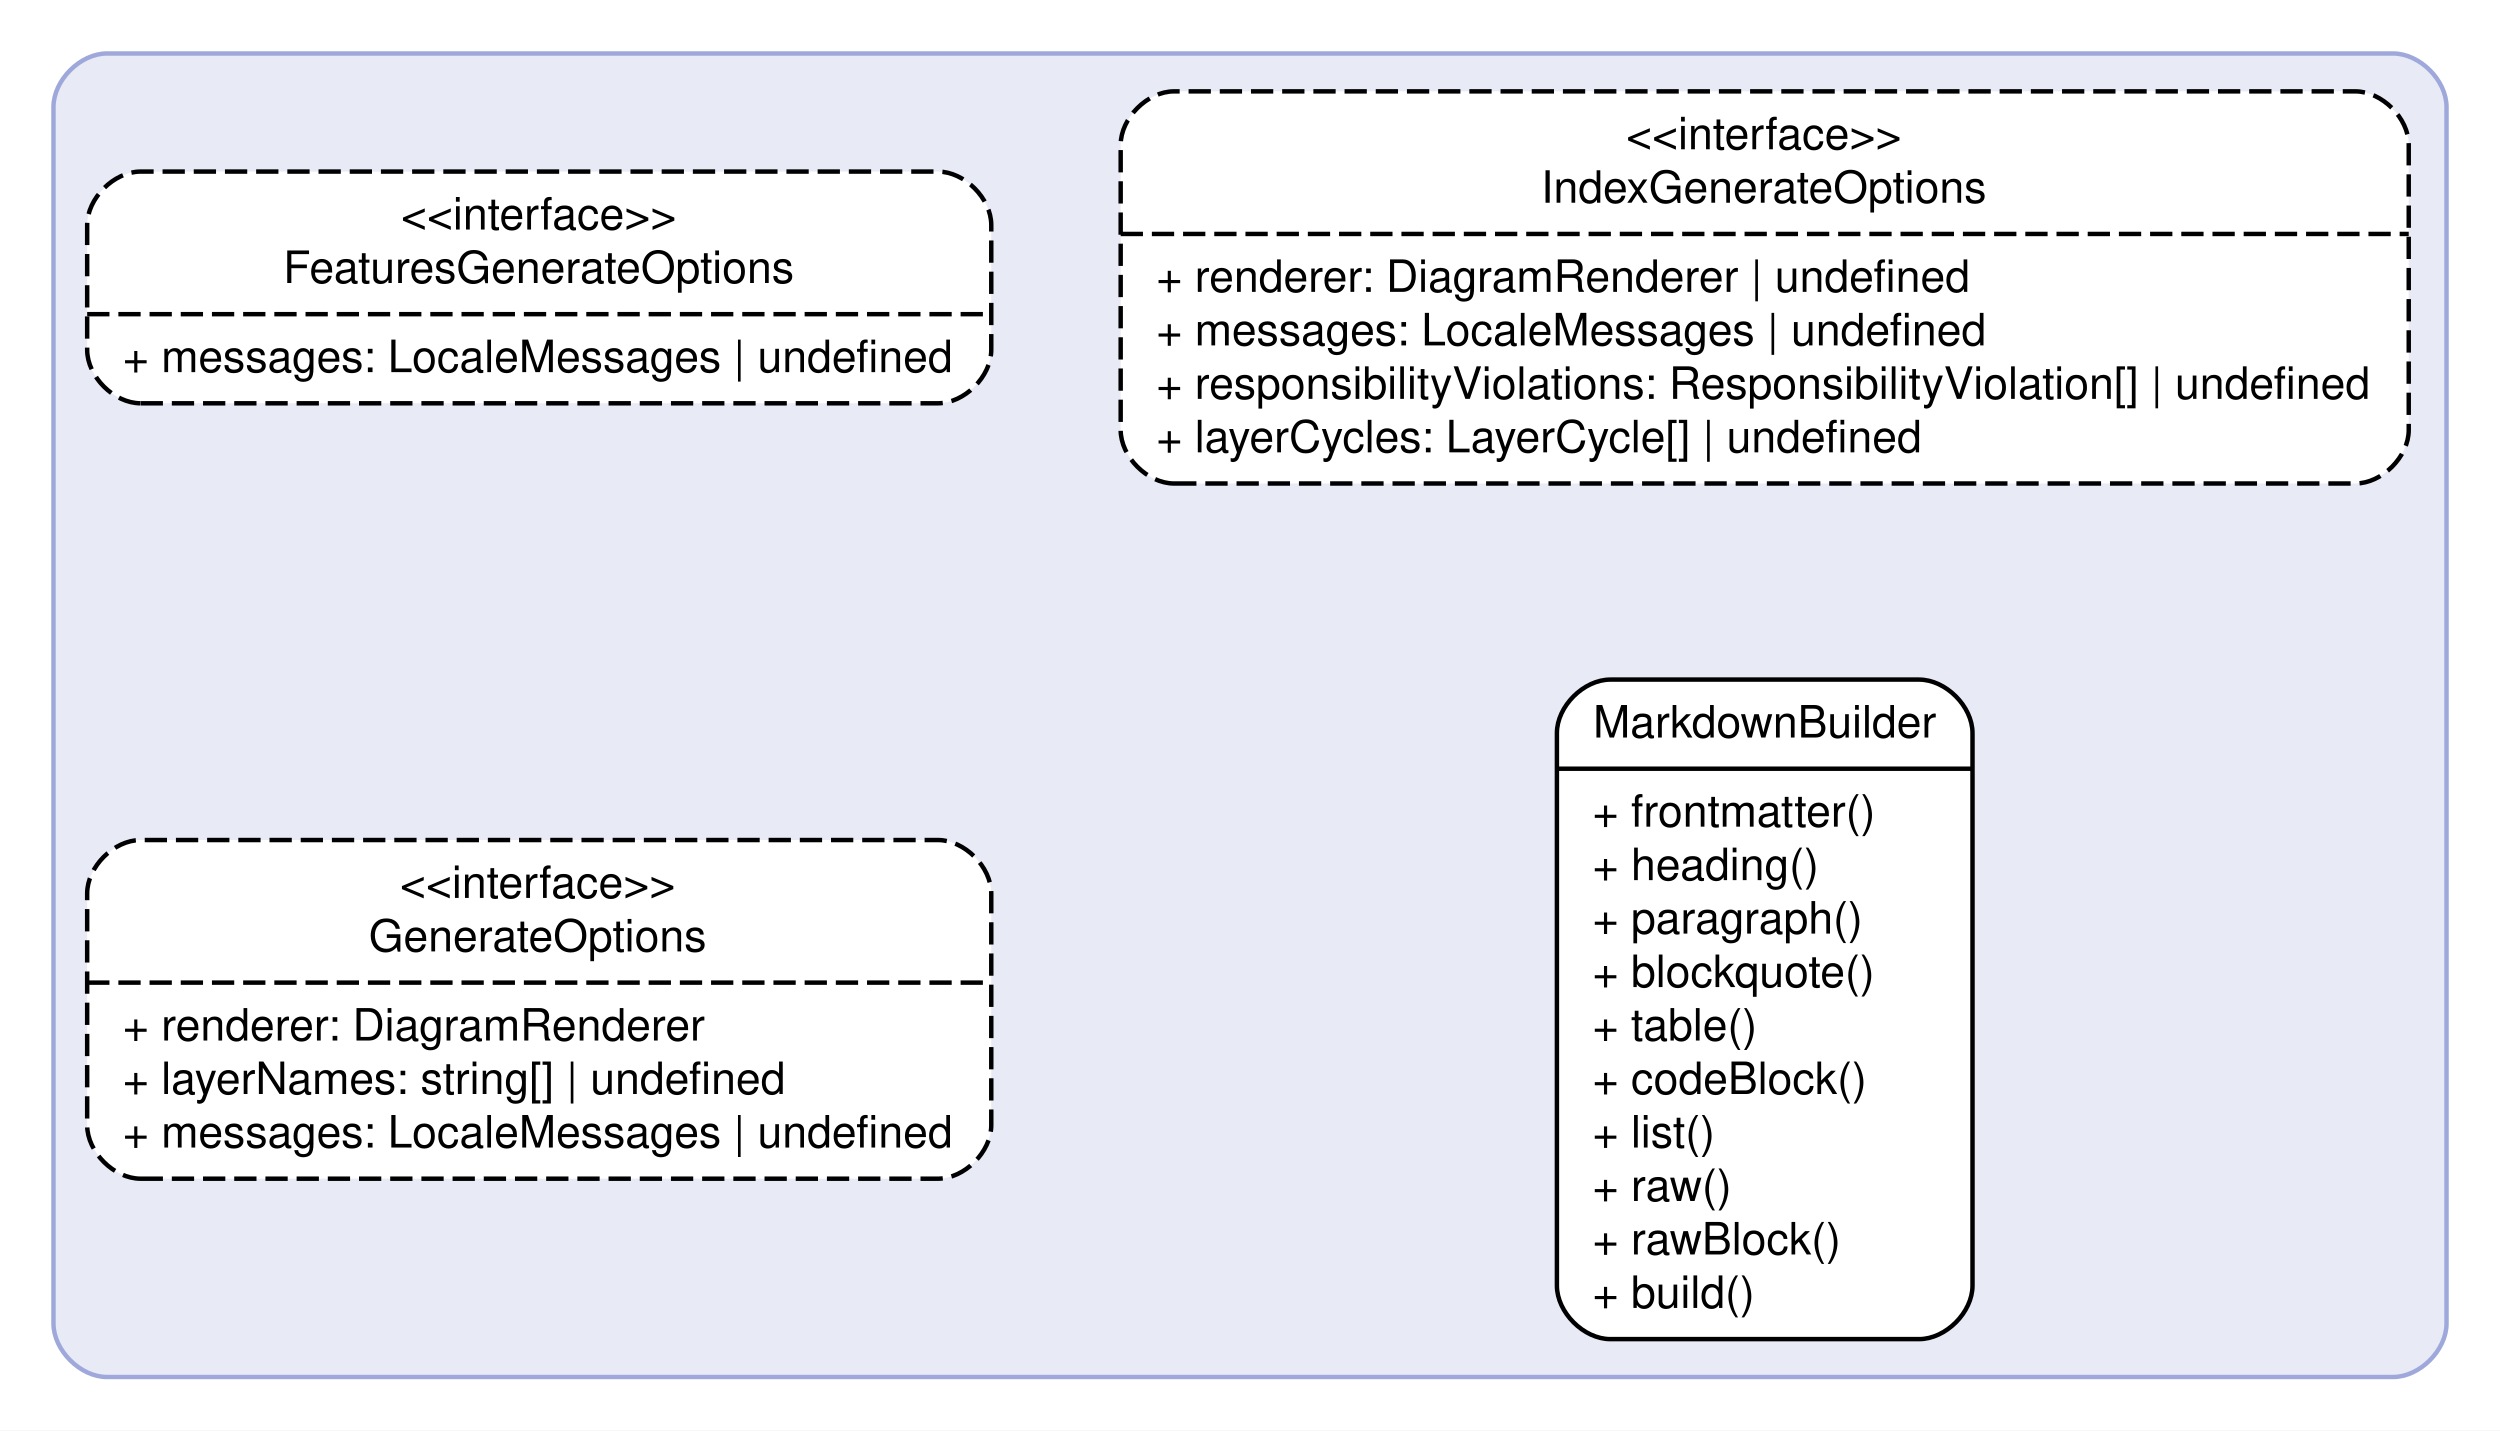
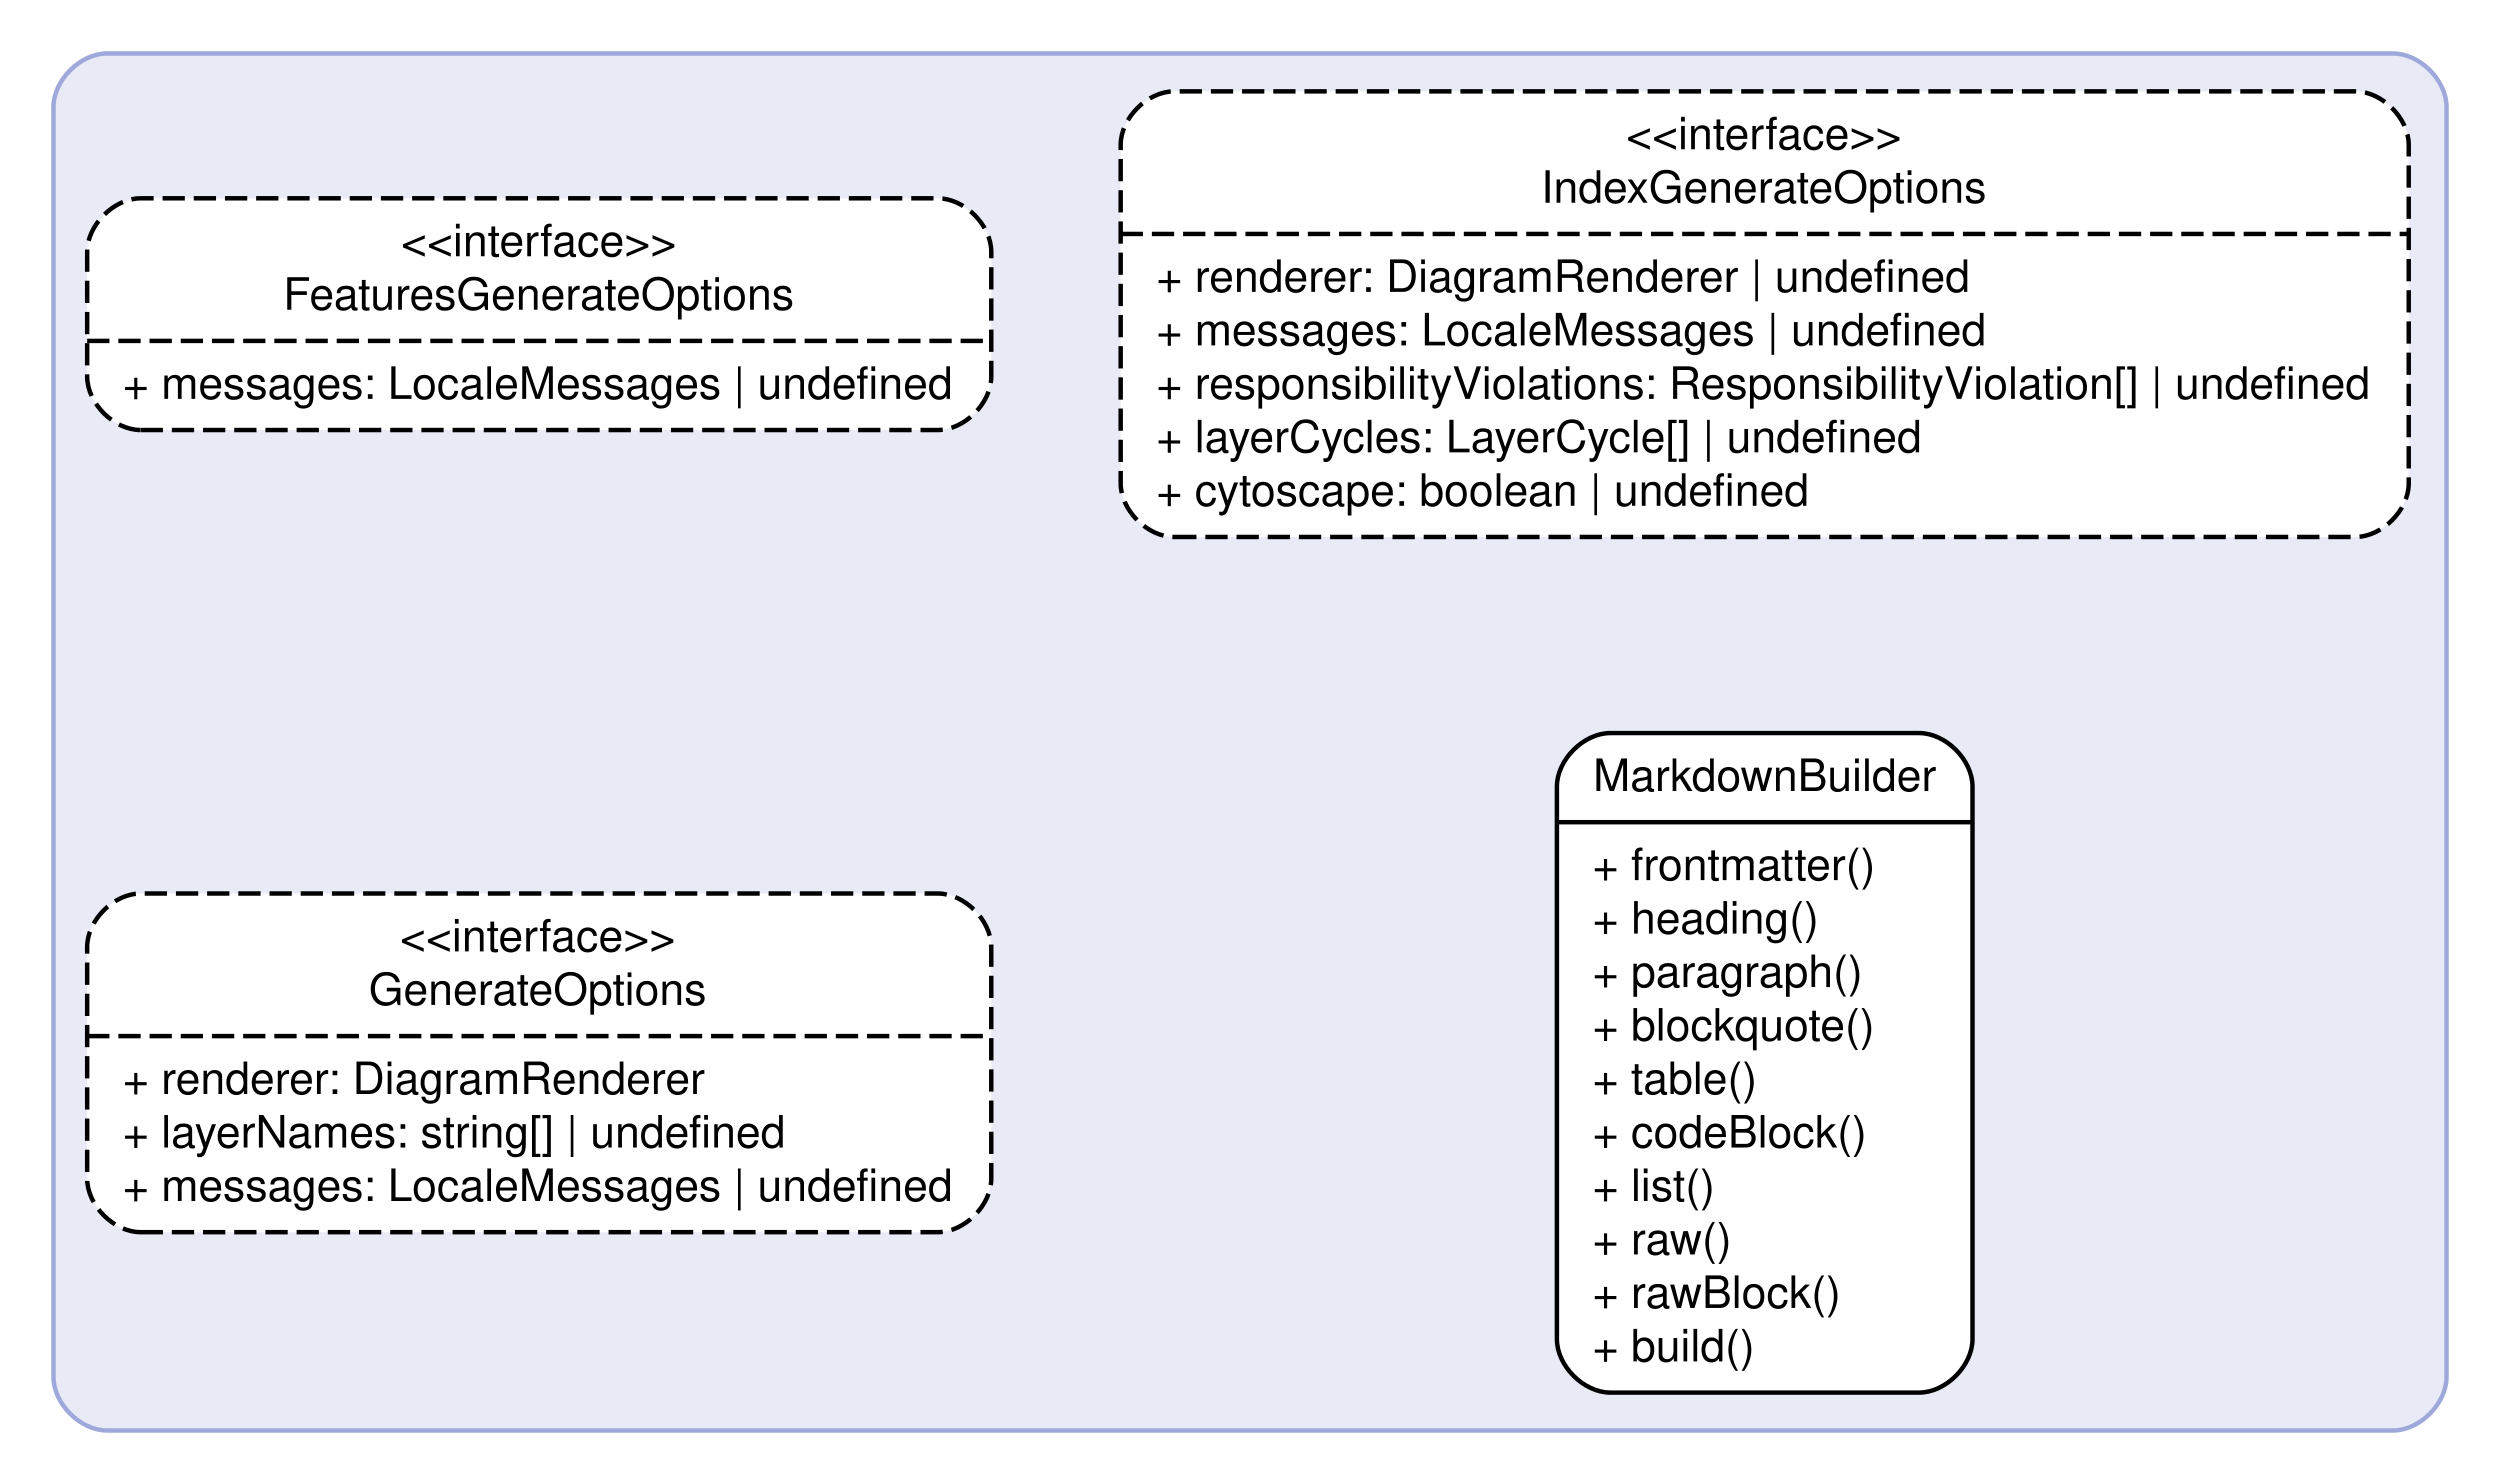
- <svg xmlns="http://www.w3.org/2000/svg" width="561pt" height="321pt" viewBox="0.00 0.00 561.00 321.00">
-   <g id="graph0" class="graph" transform="scale(1 1) rotate(0) translate(4 317)">
-     <polygon fill="white" stroke="none" points="-4,4 -4,-317 557,-317 557,4 -4,4" />
+ <svg xmlns="http://www.w3.org/2000/svg" width="561pt" height="333pt" viewBox="0.00 0.00 561.00 333.00">
+   <g id="graph0" class="graph" transform="scale(1 1) rotate(0) translate(4 329)">
+     <polygon fill="white" stroke="none" points="-4,4 -4,-329 557,-329 557,4 -4,4" />
    <g id="clust1" class="cluster">
-       <path fill="#e8eaf6" stroke="#9fa8da" d="M20,-8C20,-8 533,-8 533,-8 539,-8 545,-14 545,-20 545,-20 545,-293 545,-293 545,-299 539,-305 533,-305 533,-305 20,-305 20,-305 14,-305 8,-299 8,-293 8,-293 8,-20 8,-20 8,-14 14,-8 20,-8" />
+       <path fill="#e8eaf6" stroke="#9fa8da" d="M20,-8C20,-8 533,-8 533,-8 539,-8 545,-14 545,-20 545,-20 545,-305 545,-305 545,-311 539,-317 533,-317 533,-317 20,-317 20,-317 14,-317 8,-311 8,-305 8,-305 8,-20 8,-20 8,-14 14,-8 20,-8" />
    </g>
    <g id="node1" class="node">
-       <path fill="white" stroke="black" stroke-dasharray="5,2" d="M27.56,-226.5C27.56,-226.5 206.44,-226.5 206.44,-226.5 212.44,-226.5 218.44,-232.5 218.44,-238.5 218.44,-238.5 218.44,-266.5 218.44,-266.5 218.44,-272.5 212.44,-278.5 206.44,-278.5 206.44,-278.5 27.56,-278.5 27.56,-278.5 21.56,-278.5 15.56,-272.5 15.56,-266.5 15.56,-266.5 15.56,-238.5 15.56,-238.5 15.56,-232.5 21.56,-226.5 27.56,-226.5" />
-       <text xml:space="preserve" text-anchor="middle" x="116.87" y="-265.5" font-family="Helvetica,sans-Serif" font-size="10.00">&lt;&lt;interface&gt;&gt;</text>
-       <text xml:space="preserve" text-anchor="middle" x="116.87" y="-253.5" font-family="Helvetica,sans-Serif" font-size="10.00">FeaturesGenerateOptions</text>
-       <polyline fill="none" stroke="black" stroke-dasharray="5,2" points="15.56,-246.5 218.44,-246.5" />
-       <text xml:space="preserve" text-anchor="start" x="23.56" y="-233.5" font-family="Helvetica,sans-Serif" font-size="10.00">+ messages: LocaleMessages | undefined</text>
+       <path fill="white" stroke="black" stroke-dasharray="5,2" d="M27.56,-232.5C27.56,-232.5 206.44,-232.5 206.44,-232.5 212.44,-232.5 218.44,-238.5 218.44,-244.5 218.44,-244.5 218.44,-272.5 218.44,-272.5 218.44,-278.5 212.44,-284.5 206.44,-284.5 206.44,-284.5 27.56,-284.5 27.56,-284.5 21.56,-284.5 15.56,-278.5 15.56,-272.5 15.56,-272.5 15.56,-244.5 15.56,-244.5 15.56,-238.5 21.56,-232.5 27.56,-232.5" />
+       <text xml:space="preserve" text-anchor="middle" x="116.87" y="-271.5" font-family="Helvetica,sans-Serif" font-size="10.00">&lt;&lt;interface&gt;&gt;</text>
+       <text xml:space="preserve" text-anchor="middle" x="116.87" y="-259.5" font-family="Helvetica,sans-Serif" font-size="10.00">FeaturesGenerateOptions</text>
+       <polyline fill="none" stroke="black" stroke-dasharray="5,2" points="15.56,-252.5 218.44,-252.5" />
+       <text xml:space="preserve" text-anchor="start" x="23.56" y="-239.5" font-family="Helvetica,sans-Serif" font-size="10.00">+ messages: LocaleMessages | undefined</text>
    </g>
    <g id="node3" class="node">
      <path fill="white" stroke="black" stroke-dasharray="5,2" d="M27.56,-52.5C27.56,-52.5 206.44,-52.5 206.44,-52.5 212.44,-52.5 218.44,-58.5 218.44,-64.5 218.44,-64.5 218.44,-116.5 218.44,-116.5 218.44,-122.5 212.44,-128.5 206.44,-128.5 206.44,-128.5 27.56,-128.5 27.56,-128.5 21.56,-128.5 15.56,-122.5 15.56,-116.5 15.56,-116.5 15.56,-64.5 15.56,-64.5 15.56,-58.5 21.56,-52.5 27.56,-52.5" />
      <text xml:space="preserve" text-anchor="middle" x="116.64" y="-115.5" font-family="Helvetica,sans-Serif" font-size="10.00">&lt;&lt;interface&gt;&gt;</text>
      <text xml:space="preserve" text-anchor="middle" x="116.64" y="-103.5" font-family="Helvetica,sans-Serif" font-size="10.00">GenerateOptions</text>
      <polyline fill="none" stroke="black" stroke-dasharray="5,2" points="15.56,-96.5 218.44,-96.5" />
      <text xml:space="preserve" text-anchor="start" x="23.56" y="-83.5" font-family="Helvetica,sans-Serif" font-size="10.00">+ renderer: DiagramRenderer</text>
      <text xml:space="preserve" text-anchor="start" x="23.56" y="-71.5" font-family="Helvetica,sans-Serif" font-size="10.00">+ layerNames: string[] | undefined</text>
      <text xml:space="preserve" text-anchor="start" x="23.56" y="-59.5" font-family="Helvetica,sans-Serif" font-size="10.00">+ messages: LocaleMessages | undefined</text>
    </g>
    <g id="node2" class="node">
-       <path fill="white" stroke="black" stroke-dasharray="5,2" d="M259.48,-208.5C259.48,-208.5 524.52,-208.5 524.52,-208.5 530.52,-208.5 536.52,-214.5 536.52,-220.5 536.52,-220.5 536.52,-284.5 536.52,-284.5 536.52,-290.5 530.52,-296.5 524.52,-296.5 524.52,-296.5 259.48,-296.5 259.48,-296.5 253.48,-296.5 247.48,-290.5 247.48,-284.5 247.48,-284.5 247.48,-220.5 247.48,-220.5 247.48,-214.5 253.48,-208.5 259.48,-208.5" />
-       <text xml:space="preserve" text-anchor="middle" x="391.79" y="-283.5" font-family="Helvetica,sans-Serif" font-size="10.00">&lt;&lt;interface&gt;&gt;</text>
-       <text xml:space="preserve" text-anchor="middle" x="391.79" y="-271.5" font-family="Helvetica,sans-Serif" font-size="10.00">IndexGenerateOptions</text>
-       <polyline fill="none" stroke="black" stroke-dasharray="5,2" points="247.48,-264.5 536.52,-264.5" />
-       <text xml:space="preserve" text-anchor="start" x="255.48" y="-251.5" font-family="Helvetica,sans-Serif" font-size="10.00">+ renderer: DiagramRenderer | undefined</text>
-       <text xml:space="preserve" text-anchor="start" x="255.48" y="-239.5" font-family="Helvetica,sans-Serif" font-size="10.00">+ messages: LocaleMessages | undefined</text>
-       <text xml:space="preserve" text-anchor="start" x="255.48" y="-227.5" font-family="Helvetica,sans-Serif" font-size="10.00">+ responsibilityViolations: ResponsibilityViolation[] | undefined</text>
-       <text xml:space="preserve" text-anchor="start" x="255.48" y="-215.5" font-family="Helvetica,sans-Serif" font-size="10.00">+ layerCycles: LayerCycle[] | undefined</text>
+       <path fill="white" stroke="black" stroke-dasharray="5,2" d="M259.48,-208.5C259.48,-208.5 524.52,-208.5 524.52,-208.5 530.52,-208.5 536.52,-214.5 536.52,-220.5 536.52,-220.5 536.52,-296.5 536.52,-296.5 536.52,-302.5 530.52,-308.5 524.52,-308.5 524.52,-308.5 259.48,-308.5 259.48,-308.5 253.48,-308.5 247.48,-302.5 247.48,-296.5 247.48,-296.5 247.48,-220.5 247.48,-220.5 247.48,-214.5 253.48,-208.5 259.48,-208.5" />
+       <text xml:space="preserve" text-anchor="middle" x="391.79" y="-295.5" font-family="Helvetica,sans-Serif" font-size="10.00">&lt;&lt;interface&gt;&gt;</text>
+       <text xml:space="preserve" text-anchor="middle" x="391.79" y="-283.5" font-family="Helvetica,sans-Serif" font-size="10.00">IndexGenerateOptions</text>
+       <polyline fill="none" stroke="black" stroke-dasharray="5,2" points="247.48,-276.5 536.52,-276.5" />
+       <text xml:space="preserve" text-anchor="start" x="255.48" y="-263.5" font-family="Helvetica,sans-Serif" font-size="10.00">+ renderer: DiagramRenderer | undefined</text>
+       <text xml:space="preserve" text-anchor="start" x="255.48" y="-251.5" font-family="Helvetica,sans-Serif" font-size="10.00">+ messages: LocaleMessages | undefined</text>
+       <text xml:space="preserve" text-anchor="start" x="255.48" y="-239.5" font-family="Helvetica,sans-Serif" font-size="10.00">+ responsibilityViolations: ResponsibilityViolation[] | undefined</text>
+       <text xml:space="preserve" text-anchor="start" x="255.48" y="-227.5" font-family="Helvetica,sans-Serif" font-size="10.00">+ layerCycles: LayerCycle[] | undefined</text>
+       <text xml:space="preserve" text-anchor="start" x="255.48" y="-215.5" font-family="Helvetica,sans-Serif" font-size="10.00">+ cytoscape: boolean | undefined</text>
    </g>
    <g id="node4" class="node">
      <path fill="white" stroke="black" d="M357.37,-16.5C357.37,-16.5 426.63,-16.5 426.63,-16.5 432.63,-16.5 438.63,-22.5 438.63,-28.5 438.63,-28.5 438.63,-152.5 438.63,-152.5 438.63,-158.5 432.63,-164.5 426.63,-164.5 426.63,-164.5 357.37,-164.5 357.37,-164.5 351.37,-164.5 345.37,-158.5 345.37,-152.5 345.37,-152.5 345.37,-28.5 345.37,-28.5 345.37,-22.5 351.37,-16.5 357.37,-16.5" />
      <text xml:space="preserve" text-anchor="middle" x="392" y="-151.5" font-family="Helvetica,sans-Serif" font-size="10.00">MarkdownBuilder</text>
      <polyline fill="none" stroke="black" points="345.37,-144.5 438.63,-144.5" />
      <text xml:space="preserve" text-anchor="start" x="353.37" y="-131.5" font-family="Helvetica,sans-Serif" font-size="10.00">+ frontmatter()</text>
      <text xml:space="preserve" text-anchor="start" x="353.37" y="-119.5" font-family="Helvetica,sans-Serif" font-size="10.00">+ heading()</text>
      <text xml:space="preserve" text-anchor="start" x="353.37" y="-107.5" font-family="Helvetica,sans-Serif" font-size="10.00">+ paragraph()</text>
      <text xml:space="preserve" text-anchor="start" x="353.37" y="-95.5" font-family="Helvetica,sans-Serif" font-size="10.00">+ blockquote()</text>
      <text xml:space="preserve" text-anchor="start" x="353.37" y="-83.5" font-family="Helvetica,sans-Serif" font-size="10.00">+ table()</text>
      <text xml:space="preserve" text-anchor="start" x="353.37" y="-71.5" font-family="Helvetica,sans-Serif" font-size="10.00">+ codeBlock()</text>
      <text xml:space="preserve" text-anchor="start" x="353.37" y="-59.5" font-family="Helvetica,sans-Serif" font-size="10.00">+ list()</text>
      <text xml:space="preserve" text-anchor="start" x="353.37" y="-47.5" font-family="Helvetica,sans-Serif" font-size="10.00">+ raw()</text>
      <text xml:space="preserve" text-anchor="start" x="353.37" y="-35.5" font-family="Helvetica,sans-Serif" font-size="10.00">+ rawBlock()</text>
      <text xml:space="preserve" text-anchor="start" x="353.37" y="-23.5" font-family="Helvetica,sans-Serif" font-size="10.00">+ build()</text>
    </g>
  </g>
</svg>
